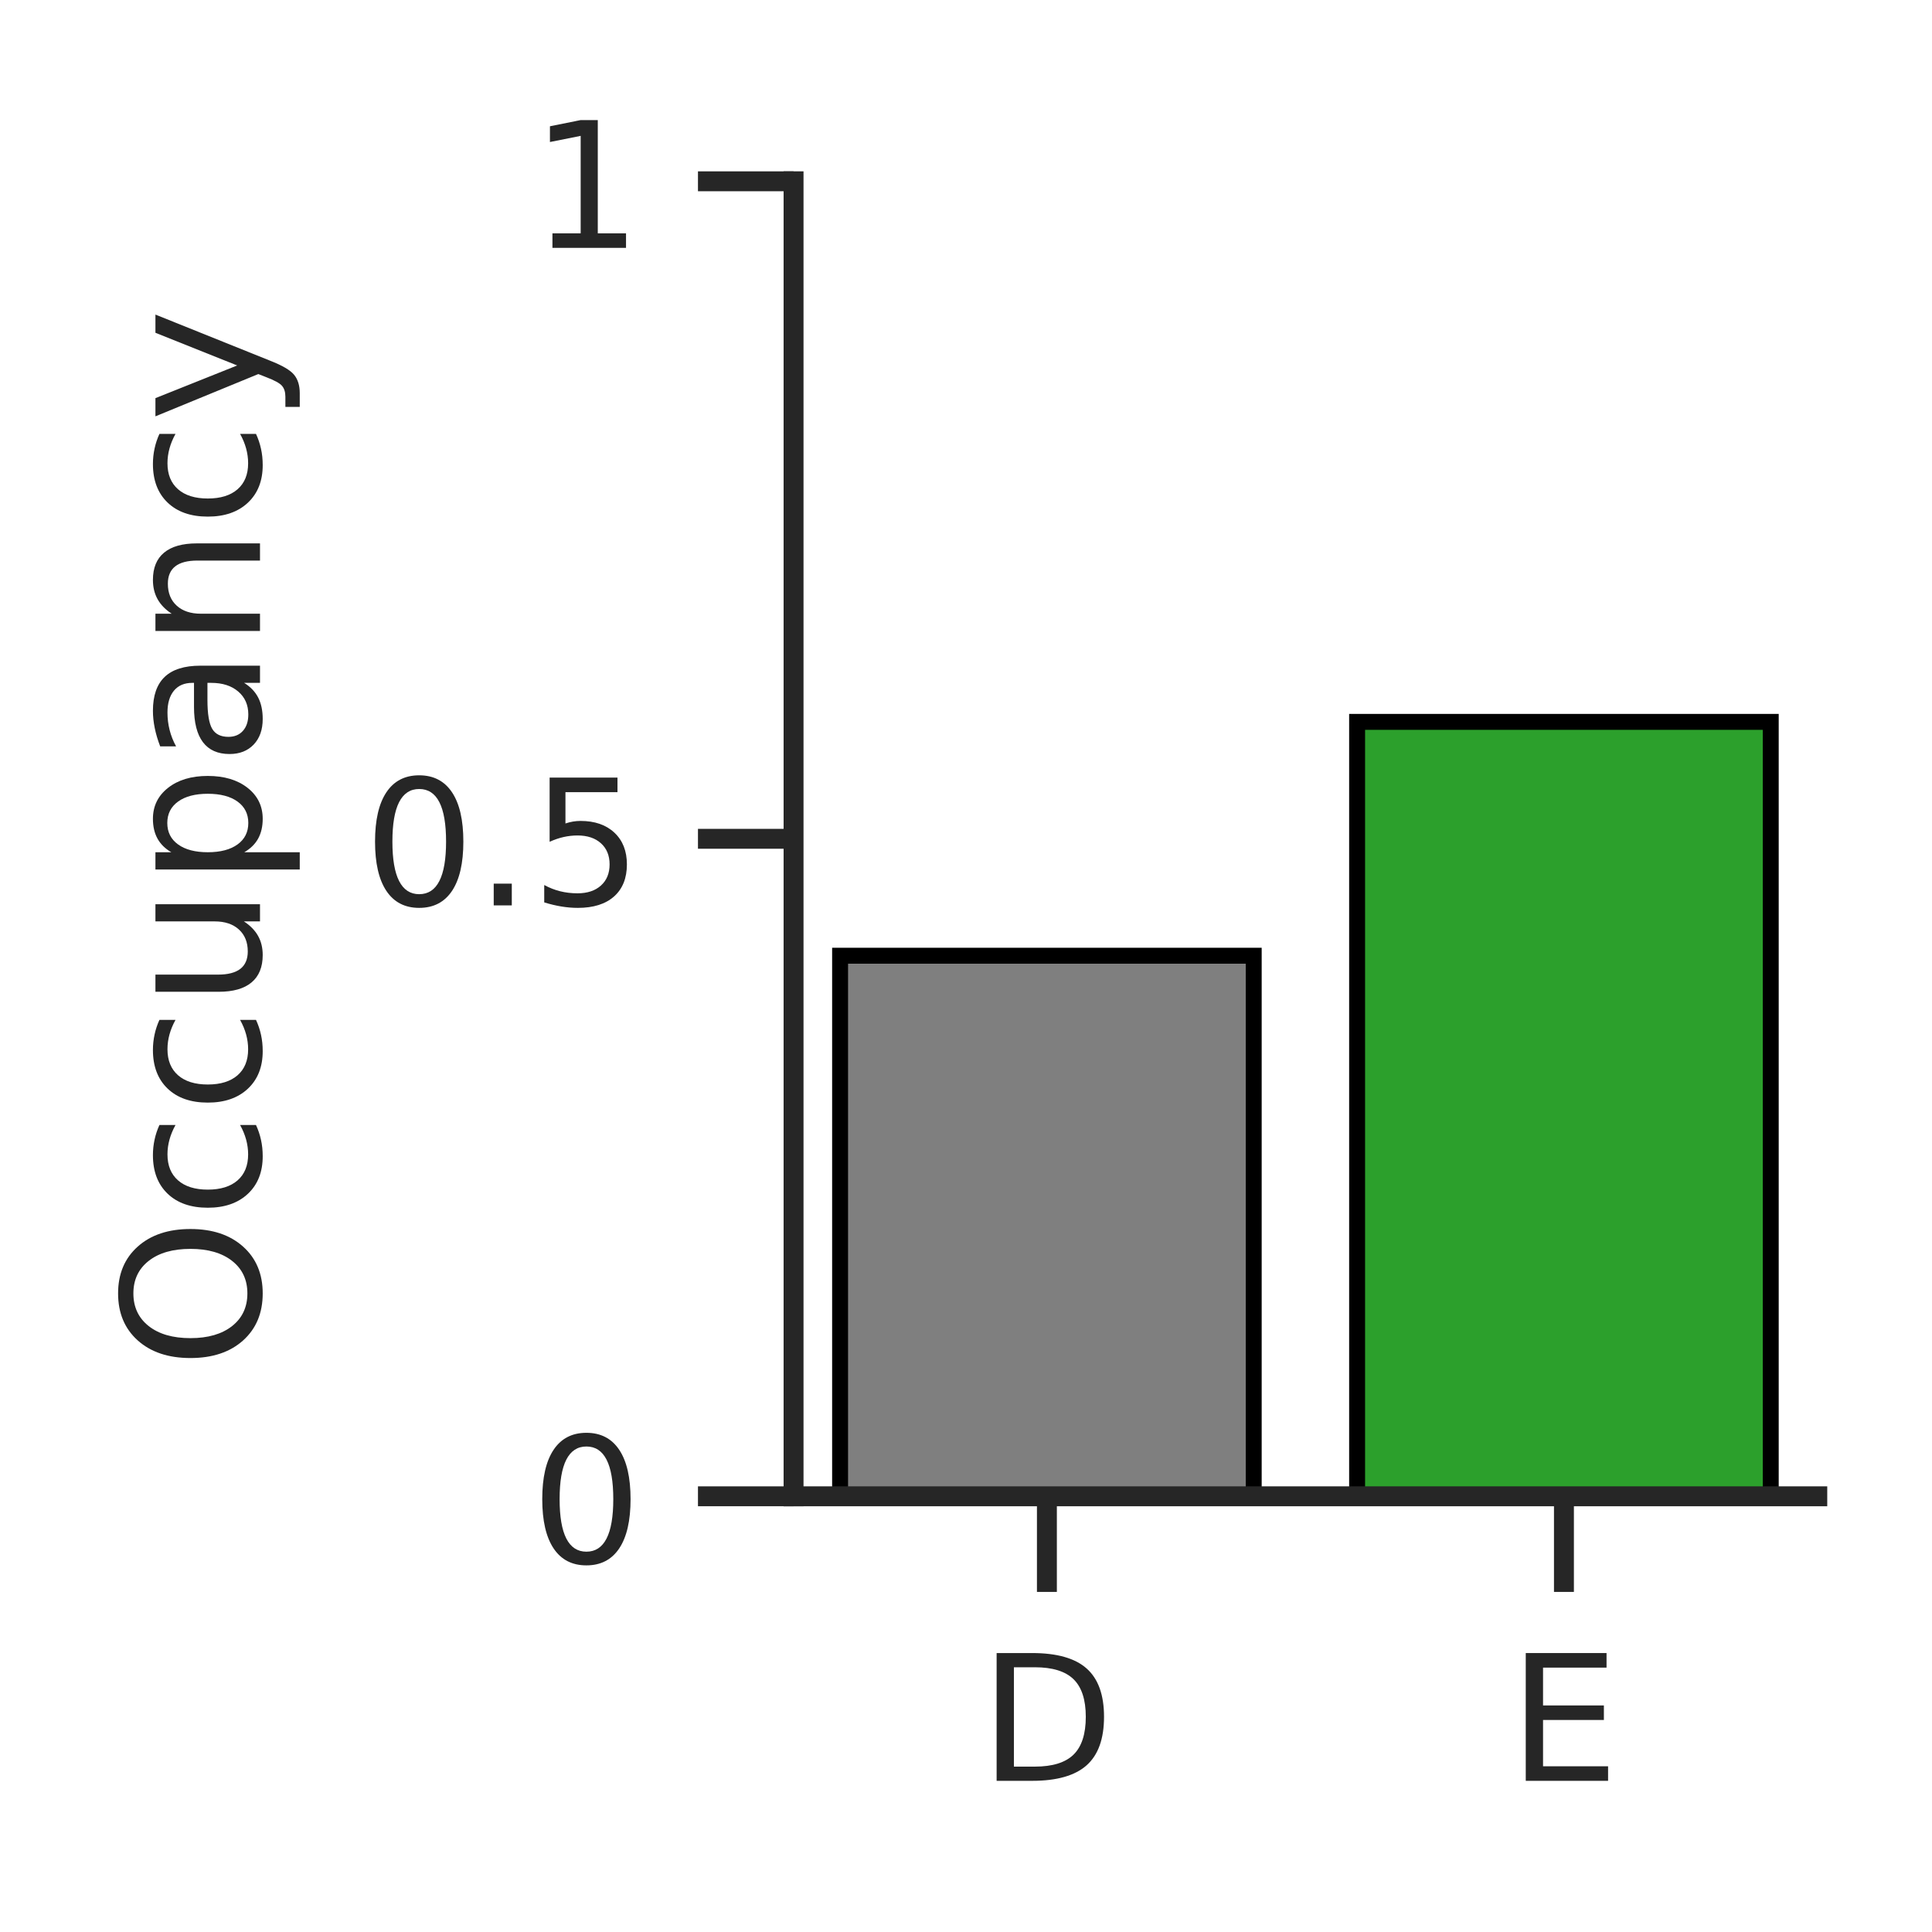
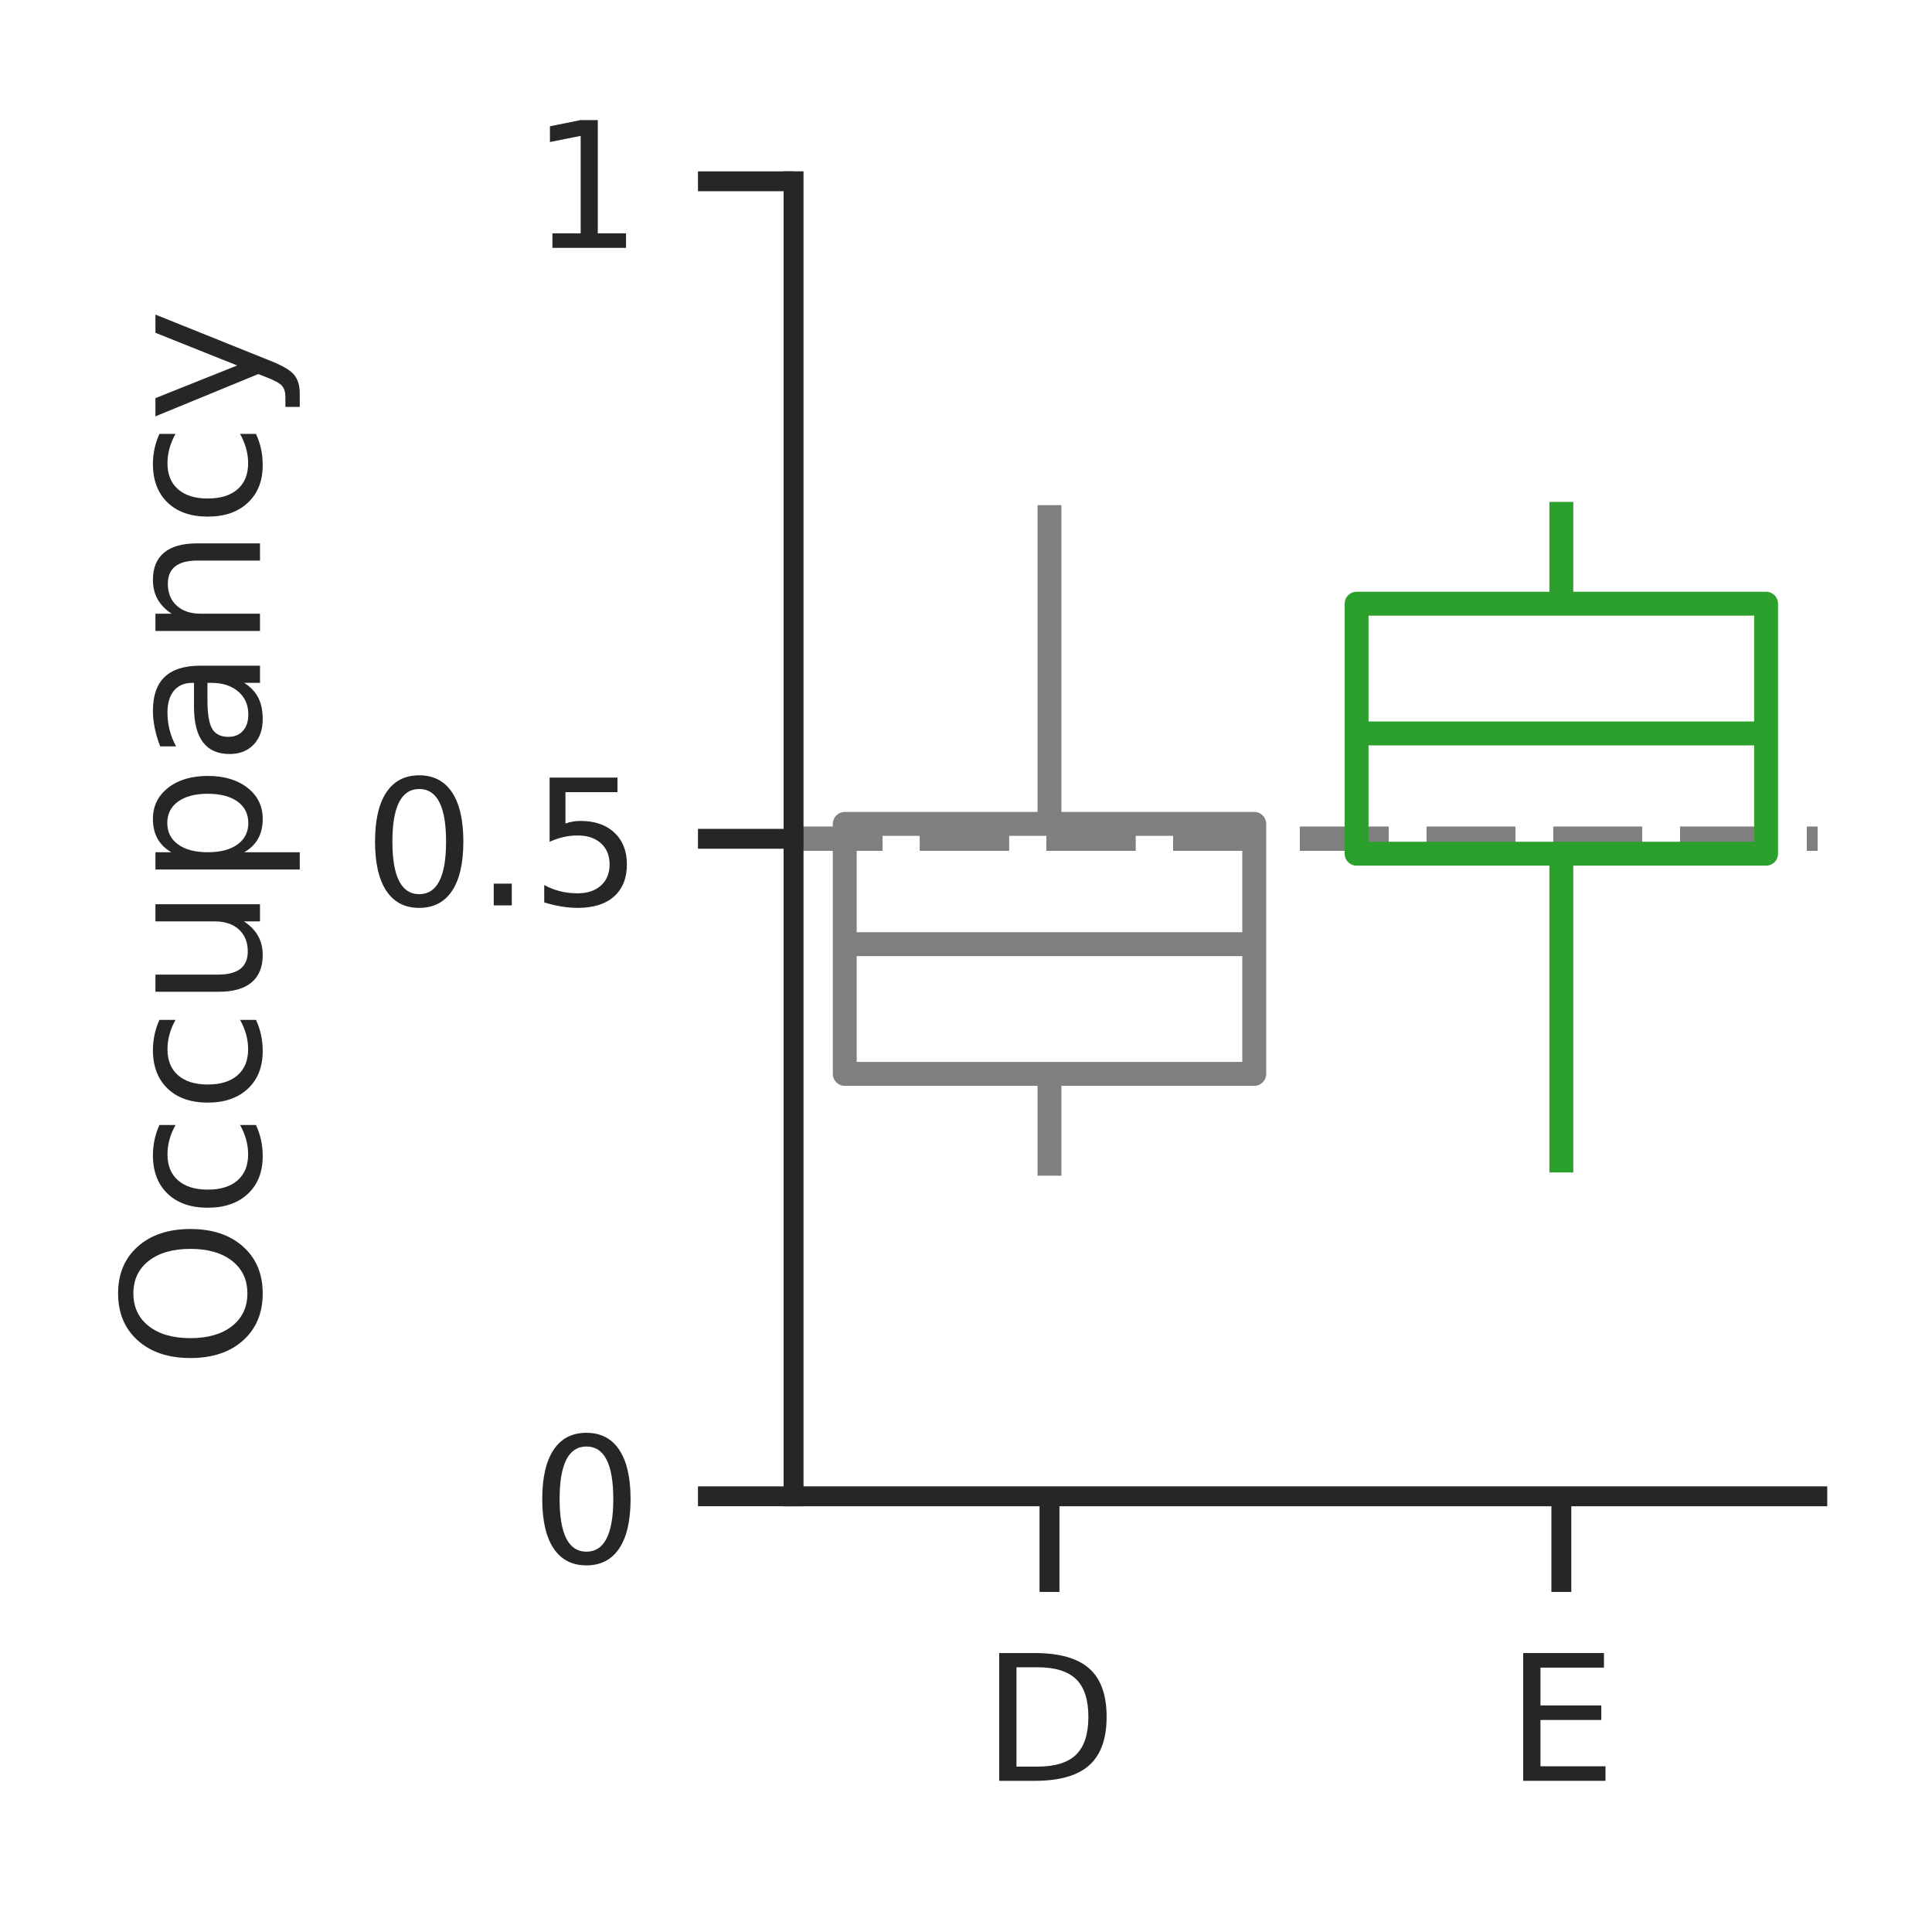
<svg xmlns="http://www.w3.org/2000/svg" xmlns:xlink="http://www.w3.org/1999/xlink" width="121.26pt" height="121.26pt" viewBox="0 0 121.26 121.26" version="1.1">
  <defs>
    <style type="text/css">*{stroke-linejoin: round; stroke-linecap: butt}</style>
  </defs>
  <g id="figure_1">
    <g id="patch_1">
      <path d="M 0 121.26  L 121.26 121.26  L 121.26 0  L 0 0  z " style="fill: #ffffff" />
    </g>
    <g id="axes_1">
      <g id="patch_2">
        <path d="M 49.807 93.914  L 114.06 93.914  L 114.06 11.379  L 49.807 11.379  z " style="fill: #ffffff" />
      </g>
      <g id="matplotlib.axis_1">
        <g id="xtick_1">
          <g id="line2d_1">
            <defs>
-               <path id="m52aa19e342" d="M 0 0  L 0 6  " style="stroke: #262626; stroke-width: 1.25" />
+               <path id="m9c6eb53764" d="M 0 0  L 0 6  " style="stroke: #262626; stroke-width: 1.25" />
            </defs>
            <g>
-               <use xlink:href="#m52aa19e342" x="65.708" y="93.914" style="fill: #262626; stroke: #262626; stroke-width: 1.25" />
+               <use xlink:href="#m9c6eb53764" x="65.87" y="93.914" style="fill: #262626; stroke: #262626; stroke-width: 1.25" />
            </g>
          </g>
          <g id="text_1">
-             <g style="fill: #262626" transform="translate(61.47302 111.7719) scale(0.11 -0.11)">
+             <g style="fill: #262626" transform="translate(61.63527 111.7719) scale(0.11 -0.11)">
              <defs>
                <path id="DejaVuSans-44" d="M 1259 4147  L 1259 519  L 2022 519  Q 2988 519 3436 956  Q 3884 1394 3884 2338  Q 3884 3275 3436 3711  Q 2988 4147 2022 4147  L 1259 4147  z M 628 4666  L 1925 4666  Q 3281 4666 3915 4102  Q 4550 3538 4550 2338  Q 4550 1131 3912 565  Q 3275 0 1925 0  L 628 0  L 628 4666  z " transform="scale(0.015625)" />
              </defs>
              <use xlink:href="#DejaVuSans-44" />
            </g>
          </g>
        </g>
        <g id="xtick_2">
          <g id="line2d_2">
            <g>
-               <use xlink:href="#m52aa19e342" x="98.159" y="93.914" style="fill: #262626; stroke: #262626; stroke-width: 1.25" />
+               <use xlink:href="#m9c6eb53764" x="97.996" y="93.914" style="fill: #262626; stroke: #262626; stroke-width: 1.25" />
            </g>
          </g>
          <g id="text_2">
-             <g style="fill: #262626" transform="translate(94.68338 111.7719) scale(0.11 -0.11)">
+             <g style="fill: #262626" transform="translate(94.52112 111.7719) scale(0.11 -0.11)">
              <defs>
                <path id="DejaVuSans-45" d="M 628 4666  L 3578 4666  L 3578 4134  L 1259 4134  L 1259 2753  L 3481 2753  L 3481 2222  L 1259 2222  L 1259 531  L 3634 531  L 3634 0  L 628 0  L 628 4666  z " transform="scale(0.015625)" />
              </defs>
              <use xlink:href="#DejaVuSans-45" />
            </g>
          </g>
        </g>
      </g>
      <g id="matplotlib.axis_2">
        <g id="ytick_1">
          <g id="line2d_3">
            <defs>
-               <path id="md835ec1c48" d="M 0 0  L -6 0  " style="stroke: #262626; stroke-width: 1.25" />
+               <path id="m3ebafe5d09" d="M 0 0  L -6 0  " style="stroke: #262626; stroke-width: 1.25" />
            </defs>
            <g>
-               <use xlink:href="#md835ec1c48" x="49.807" y="93.914" style="fill: #262626; stroke: #262626; stroke-width: 1.25" />
+               <use xlink:href="#m3ebafe5d09" x="49.807" y="93.914" style="fill: #262626; stroke: #262626; stroke-width: 1.25" />
            </g>
          </g>
          <g id="text_3">
            <g style="fill: #262626" transform="translate(33.30844 98.09272) scale(0.11 -0.11)">
              <defs>
                <path id="DejaVuSans-30" d="M 2034 4250  Q 1547 4250 1301 3770  Q 1056 3291 1056 2328  Q 1056 1369 1301 889  Q 1547 409 2034 409  Q 2525 409 2770 889  Q 3016 1369 3016 2328  Q 3016 3291 2770 3770  Q 2525 4250 2034 4250  z M 2034 4750  Q 2819 4750 3233 4129  Q 3647 3509 3647 2328  Q 3647 1150 3233 529  Q 2819 -91 2034 -91  Q 1250 -91 836 529  Q 422 1150 422 2328  Q 422 3509 836 4129  Q 1250 4750 2034 4750  z " transform="scale(0.015625)" />
              </defs>
              <use xlink:href="#DejaVuSans-30" />
            </g>
          </g>
        </g>
        <g id="ytick_2">
          <g id="line2d_4">
            <g>
-               <use xlink:href="#md835ec1c48" x="49.807" y="52.646" style="fill: #262626; stroke: #262626; stroke-width: 1.25" />
+               <use xlink:href="#m3ebafe5d09" x="49.807" y="52.646" style="fill: #262626; stroke: #262626; stroke-width: 1.25" />
            </g>
          </g>
          <g id="text_4">
            <g style="fill: #262626" transform="translate(22.81375 56.8255) scale(0.11 -0.11)">
              <defs>
                <path id="DejaVuSans-2e" d="M 684 794  L 1344 794  L 1344 0  L 684 0  L 684 794  z " transform="scale(0.015625)" />
                <path id="DejaVuSans-35" d="M 691 4666  L 3169 4666  L 3169 4134  L 1269 4134  L 1269 2991  Q 1406 3038 1543 3061  Q 1681 3084 1819 3084  Q 2600 3084 3056 2656  Q 3513 2228 3513 1497  Q 3513 744 3044 326  Q 2575 -91 1722 -91  Q 1428 -91 1123 -41  Q 819 9 494 109  L 494 744  Q 775 591 1075 516  Q 1375 441 1709 441  Q 2250 441 2565 725  Q 2881 1009 2881 1497  Q 2881 1984 2565 2268  Q 2250 2553 1709 2553  Q 1456 2553 1204 2497  Q 953 2441 691 2322  L 691 4666  z " transform="scale(0.015625)" />
              </defs>
              <use xlink:href="#DejaVuSans-30" />
              <use xlink:href="#DejaVuSans-2e" transform="translate(63.62305 0)" />
              <use xlink:href="#DejaVuSans-35" transform="translate(95.41016 0)" />
            </g>
          </g>
        </g>
        <g id="ytick_3">
          <g id="line2d_5">
            <g>
-               <use xlink:href="#md835ec1c48" x="49.807" y="11.379" style="fill: #262626; stroke: #262626; stroke-width: 1.25" />
+               <use xlink:href="#m3ebafe5d09" x="49.807" y="11.379" style="fill: #262626; stroke: #262626; stroke-width: 1.25" />
            </g>
          </g>
          <g id="text_5">
            <g style="fill: #262626" transform="translate(33.30844 15.55828) scale(0.11 -0.11)">
              <defs>
                <path id="DejaVuSans-31" d="M 794 531  L 1825 531  L 1825 4091  L 703 3866  L 703 4441  L 1819 4666  L 2450 4666  L 2450 531  L 3481 531  L 3481 0  L 794 0  L 794 531  z " transform="scale(0.015625)" />
              </defs>
              <use xlink:href="#DejaVuSans-31" />
            </g>
          </g>
        </g>
        <g id="text_6">
          <g style="fill: #262626" transform="translate(16.31812 85.90886) rotate(-90) scale(0.12 -0.12)">
            <defs>
              <path id="DejaVuSans-4f" d="M 2522 4238  Q 1834 4238 1429 3725  Q 1025 3213 1025 2328  Q 1025 1447 1429 934  Q 1834 422 2522 422  Q 3209 422 3611 934  Q 4013 1447 4013 2328  Q 4013 3213 3611 3725  Q 3209 4238 2522 4238  z M 2522 4750  Q 3503 4750 4090 4092  Q 4678 3434 4678 2328  Q 4678 1225 4090 567  Q 3503 -91 2522 -91  Q 1538 -91 948 565  Q 359 1222 359 2328  Q 359 3434 948 4092  Q 1538 4750 2522 4750  z " transform="scale(0.015625)" />
              <path id="DejaVuSans-63" d="M 3122 3366  L 3122 2828  Q 2878 2963 2633 3030  Q 2388 3097 2138 3097  Q 1578 3097 1268 2742  Q 959 2388 959 1747  Q 959 1106 1268 751  Q 1578 397 2138 397  Q 2388 397 2633 464  Q 2878 531 3122 666  L 3122 134  Q 2881 22 2623 -34  Q 2366 -91 2075 -91  Q 1284 -91 818 406  Q 353 903 353 1747  Q 353 2603 823 3093  Q 1294 3584 2113 3584  Q 2378 3584 2631 3529  Q 2884 3475 3122 3366  z " transform="scale(0.015625)" />
              <path id="DejaVuSans-75" d="M 544 1381  L 544 3500  L 1119 3500  L 1119 1403  Q 1119 906 1312 657  Q 1506 409 1894 409  Q 2359 409 2629 706  Q 2900 1003 2900 1516  L 2900 3500  L 3475 3500  L 3475 0  L 2900 0  L 2900 538  Q 2691 219 2414 64  Q 2138 -91 1772 -91  Q 1169 -91 856 284  Q 544 659 544 1381  z M 1991 3584  L 1991 3584  z " transform="scale(0.015625)" />
              <path id="DejaVuSans-70" d="M 1159 525  L 1159 -1331  L 581 -1331  L 581 3500  L 1159 3500  L 1159 2969  Q 1341 3281 1617 3432  Q 1894 3584 2278 3584  Q 2916 3584 3314 3078  Q 3713 2572 3713 1747  Q 3713 922 3314 415  Q 2916 -91 2278 -91  Q 1894 -91 1617 61  Q 1341 213 1159 525  z M 3116 1747  Q 3116 2381 2855 2742  Q 2594 3103 2138 3103  Q 1681 3103 1420 2742  Q 1159 2381 1159 1747  Q 1159 1113 1420 752  Q 1681 391 2138 391  Q 2594 391 2855 752  Q 3116 1113 3116 1747  z " transform="scale(0.015625)" />
              <path id="DejaVuSans-61" d="M 2194 1759  Q 1497 1759 1228 1600  Q 959 1441 959 1056  Q 959 750 1161 570  Q 1363 391 1709 391  Q 2188 391 2477 730  Q 2766 1069 2766 1631  L 2766 1759  L 2194 1759  z M 3341 1997  L 3341 0  L 2766 0  L 2766 531  Q 2569 213 2275 61  Q 1981 -91 1556 -91  Q 1019 -91 701 211  Q 384 513 384 1019  Q 384 1609 779 1909  Q 1175 2209 1959 2209  L 2766 2209  L 2766 2266  Q 2766 2663 2505 2880  Q 2244 3097 1772 3097  Q 1472 3097 1187 3025  Q 903 2953 641 2809  L 641 3341  Q 956 3463 1253 3523  Q 1550 3584 1831 3584  Q 2591 3584 2966 3190  Q 3341 2797 3341 1997  z " transform="scale(0.015625)" />
              <path id="DejaVuSans-6e" d="M 3513 2113  L 3513 0  L 2938 0  L 2938 2094  Q 2938 2591 2744 2837  Q 2550 3084 2163 3084  Q 1697 3084 1428 2787  Q 1159 2491 1159 1978  L 1159 0  L 581 0  L 581 3500  L 1159 3500  L 1159 2956  Q 1366 3272 1645 3428  Q 1925 3584 2291 3584  Q 2894 3584 3203 3211  Q 3513 2838 3513 2113  z " transform="scale(0.015625)" />
              <path id="DejaVuSans-79" d="M 2059 -325  Q 1816 -950 1584 -1140  Q 1353 -1331 966 -1331  L 506 -1331  L 506 -850  L 844 -850  Q 1081 -850 1212 -737  Q 1344 -625 1503 -206  L 1606 56  L 191 3500  L 800 3500  L 1894 763  L 2988 3500  L 3597 3500  L 2059 -325  z " transform="scale(0.015625)" />
            </defs>
            <use xlink:href="#DejaVuSans-4f" />
            <use xlink:href="#DejaVuSans-63" transform="translate(78.71094 0)" />
            <use xlink:href="#DejaVuSans-63" transform="translate(133.6914 0)" />
            <use xlink:href="#DejaVuSans-75" transform="translate(188.6719 0)" />
            <use xlink:href="#DejaVuSans-70" transform="translate(252.0508 0)" />
            <use xlink:href="#DejaVuSans-61" transform="translate(315.5273 0)" />
            <use xlink:href="#DejaVuSans-6e" transform="translate(376.8066 0)" />
            <use xlink:href="#DejaVuSans-63" transform="translate(440.1855 0)" />
            <use xlink:href="#DejaVuSans-79" transform="translate(495.166 0)" />
          </g>
        </g>
      </g>
+       <g id="line2d_6">
+         <path d="M 49.807 52.646  L 114.06 52.646  " clip-path="url(#p1fb5870199)" style="fill: none; stroke-dasharray: 5.55,2.4; stroke-dashoffset: 0; stroke: #7f7f7f; stroke-width: 1.5" />
+       </g>
+       <g id="line2d_7">
+         <path d="M 49.807 52.646  L 114.06 52.646  " clip-path="url(#p1fb5870199)" style="fill: none; stroke-dasharray: 5.55,2.4; stroke-dashoffset: 0; stroke: #7f7f7f; stroke-width: 1.5" />
+       </g>
+       <g id="line2d_8">
+         <path d="M 49.807 52.646  L 114.06 52.646  " clip-path="url(#p1fb5870199)" style="fill: none; stroke-dasharray: 5.55,2.4; stroke-dashoffset: 0; stroke: #7f7f7f; stroke-width: 1.5" />
+       </g>
+       <g id="line2d_9">
+         <path d="M 49.807 52.646  L 114.06 52.646  " clip-path="url(#p1fb5870199)" style="fill: none; stroke-dasharray: 5.55,2.4; stroke-dashoffset: 0; stroke: #7f7f7f; stroke-width: 1.5" />
+       </g>
+       <g id="line2d_10">
+         <path d="M 49.807 52.646  L 114.06 52.646  " clip-path="url(#p1fb5870199)" style="fill: none; stroke-dasharray: 5.55,2.4; stroke-dashoffset: 0; stroke: #7f7f7f; stroke-width: 1.5" />
+       </g>
+       <g id="line2d_11">
+         <path d="M 49.807 52.646  L 114.06 52.646  " clip-path="url(#p1fb5870199)" style="fill: none; stroke-dasharray: 5.55,2.4; stroke-dashoffset: 0; stroke: #7f7f7f; stroke-width: 1.5" />
+       </g>
+       <g id="line2d_12">
+         <path d="M 49.807 52.646  L 114.06 52.646  " clip-path="url(#p1fb5870199)" style="fill: none; stroke-dasharray: 5.55,2.4; stroke-dashoffset: 0; stroke: #7f7f7f; stroke-width: 1.5" />
+       </g>
+       <g id="line2d_13">
+         <path d="M 49.807 52.646  L 114.06 52.646  " clip-path="url(#p1fb5870199)" style="fill: none; stroke-dasharray: 5.55,2.4; stroke-dashoffset: 0; stroke: #7f7f7f; stroke-width: 1.5" />
+       </g>
+       <g id="line2d_14">
+         <path d="M 49.807 52.646  L 114.06 52.646  " clip-path="url(#p1fb5870199)" style="fill: none; stroke-dasharray: 5.55,2.4; stroke-dashoffset: 0; stroke: #7f7f7f; stroke-width: 1.5" />
+       </g>
+       <g id="line2d_15">
+         <path d="M 49.807 52.646  L 114.06 52.646  " clip-path="url(#p1fb5870199)" style="fill: none; stroke-dasharray: 5.55,2.4; stroke-dashoffset: 0; stroke: #7f7f7f; stroke-width: 1.5" />
+       </g>
+       <g id="line2d_16">
+         <path d="M 53.02 67.402  L 78.721 67.402  L 78.721 51.711  L 53.02 51.711  L 53.02 67.402  " clip-path="url(#p1fb5870199)" style="fill: none; stroke: #7f7f7f; stroke-width: 1.5; stroke-linecap: round" />
+       </g>
+       <g id="line2d_17">
+         <path d="M 65.87 67.402  L 65.87 73.791  " clip-path="url(#p1fb5870199)" style="fill: none; stroke: #7f7f7f; stroke-width: 1.5" />
+       </g>
+       <g id="line2d_18">
+         <path d="M 65.87 51.711  L 65.87 31.705  " clip-path="url(#p1fb5870199)" style="fill: none; stroke: #7f7f7f; stroke-width: 1.5" />
+       </g>
+       <g id="line2d_19">
+         <path d="M 85.146 53.582  L 110.847 53.582  L 110.847 37.891  L 85.146 37.891  L 85.146 53.582  " clip-path="url(#p1fb5870199)" style="fill: none; stroke: #2ca02c; stroke-width: 1.5; stroke-linecap: round" />
+       </g>
+       <g id="line2d_20">
+         <path d="M 97.996 53.582  L 97.996 73.587  " clip-path="url(#p1fb5870199)" style="fill: none; stroke: #2ca02c; stroke-width: 1.5" />
+       </g>
+       <g id="line2d_21">
+         <path d="M 97.996 37.891  L 97.996 31.502  " clip-path="url(#p1fb5870199)" style="fill: none; stroke: #2ca02c; stroke-width: 1.5" />
+       </g>
+       <g id="line2d_22">
+         <path d="M 53.02 59.259  L 78.721 59.259  " clip-path="url(#p1fb5870199)" style="fill: none; stroke: #7f7f7f; stroke-width: 1.5" />
+       </g>
+       <g id="line2d_23">
+         <path d="M 85.146 46.034  L 110.847 46.034  " clip-path="url(#p1fb5870199)" style="fill: none; stroke: #2ca02c; stroke-width: 1.5" />
+       </g>
      <g id="patch_3">
-         <path d="M 52.728 93.914  L 78.688 93.914  L 78.688 59.985  L 52.728 59.985  z " clip-path="url(#pfb0a6e36be)" style="fill: #7f7f7f; stroke: #000000; stroke-linejoin: miter" />
+         <path d="M 49.807 93.914  L 49.807 11.379  " style="fill: none; stroke: #262626; stroke-width: 1.25; stroke-linejoin: miter; stroke-linecap: square" />
      </g>
      <g id="patch_4">
-         <path d="M 85.178 93.914  L 111.139 93.914  L 111.139 45.308  L 85.178 45.308  z " clip-path="url(#pfb0a6e36be)" style="fill: #2ca02c; stroke: #000000; stroke-linejoin: miter" />
-       </g>
-       <g id="patch_5">
-         <path d="M 49.807 93.914  L 49.807 11.379  " style="fill: none; stroke: #262626; stroke-width: 1.25; stroke-linejoin: miter; stroke-linecap: square" />
-       </g>
-       <g id="patch_6">
        <path d="M 49.807 93.914  L 114.06 93.914  " style="fill: none; stroke: #262626; stroke-width: 1.25; stroke-linejoin: miter; stroke-linecap: square" />
      </g>
    </g>
  </g>
  <defs>
-     <clipPath id="pfb0a6e36be">
+     <clipPath id="p1fb5870199">
      <rect x="49.807" y="11.379" width="64.252" height="82.534" />
    </clipPath>
  </defs>
</svg>
